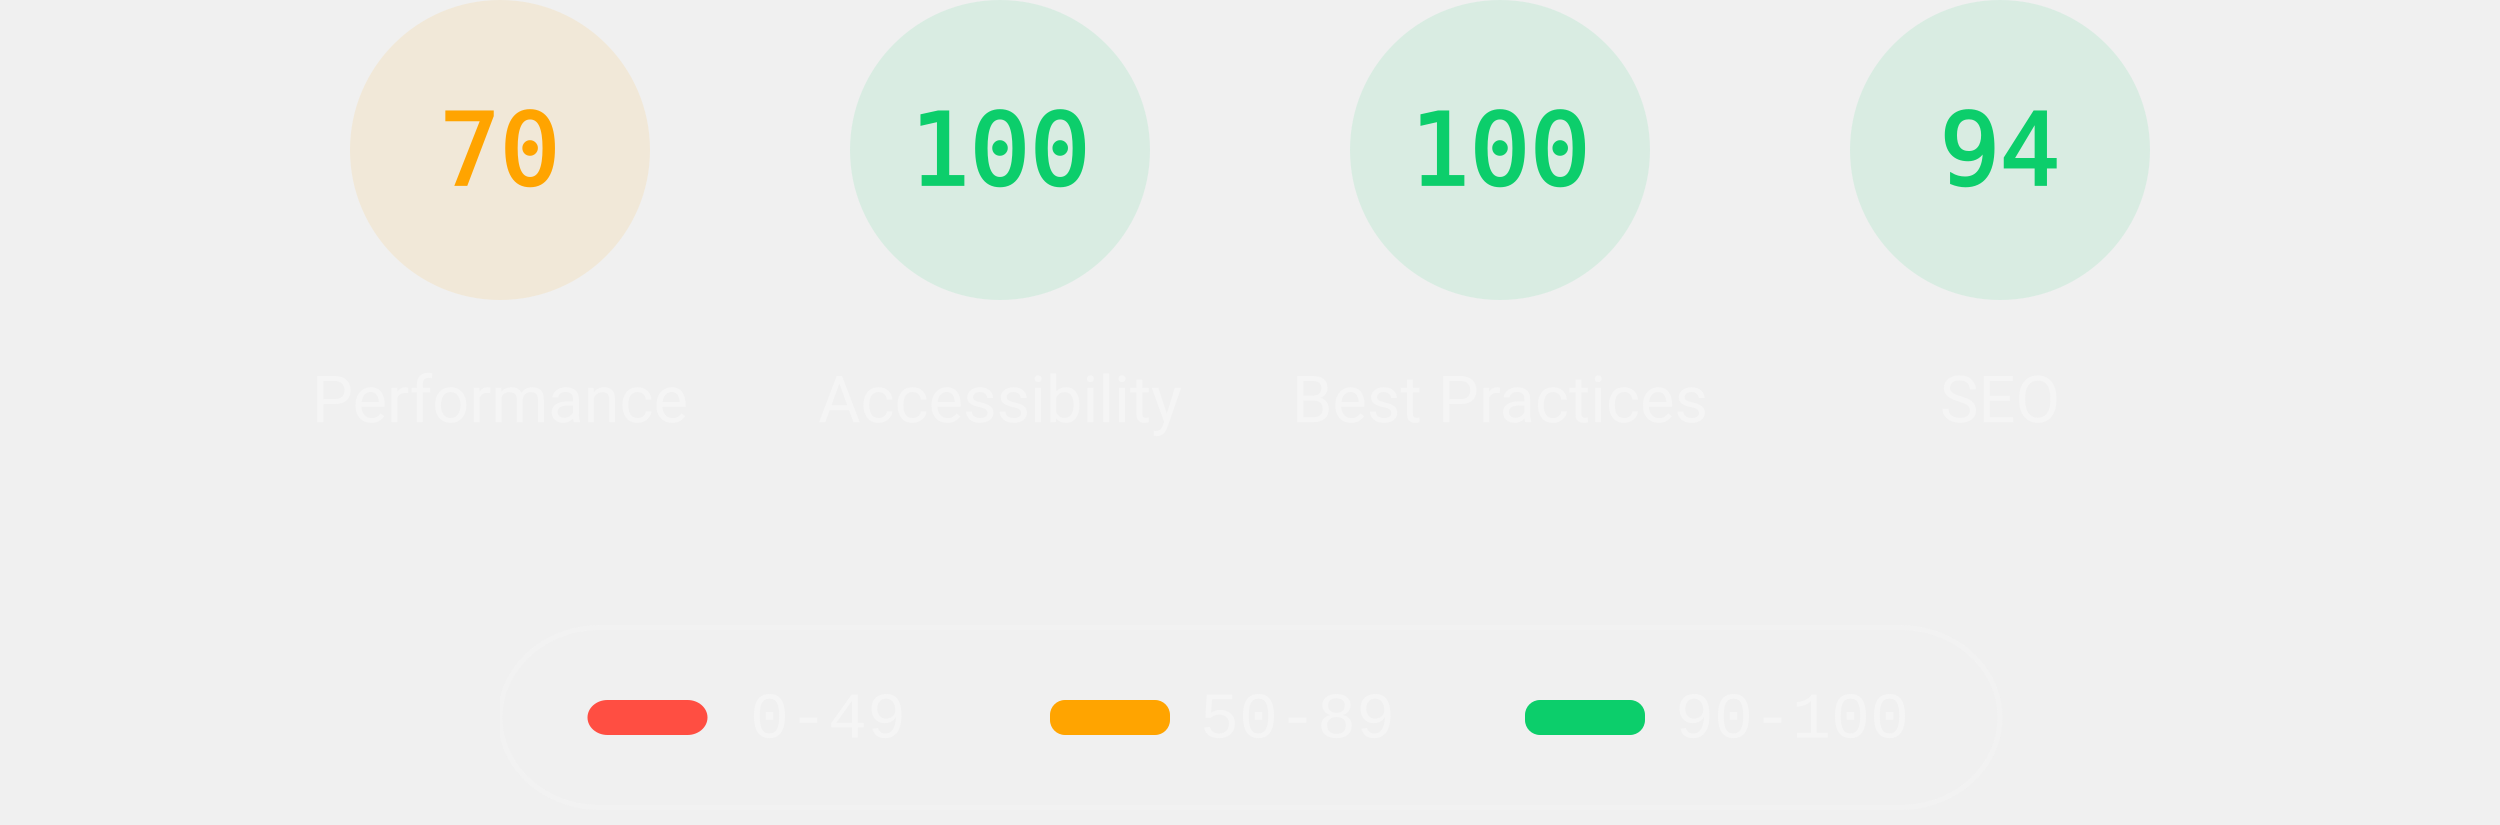
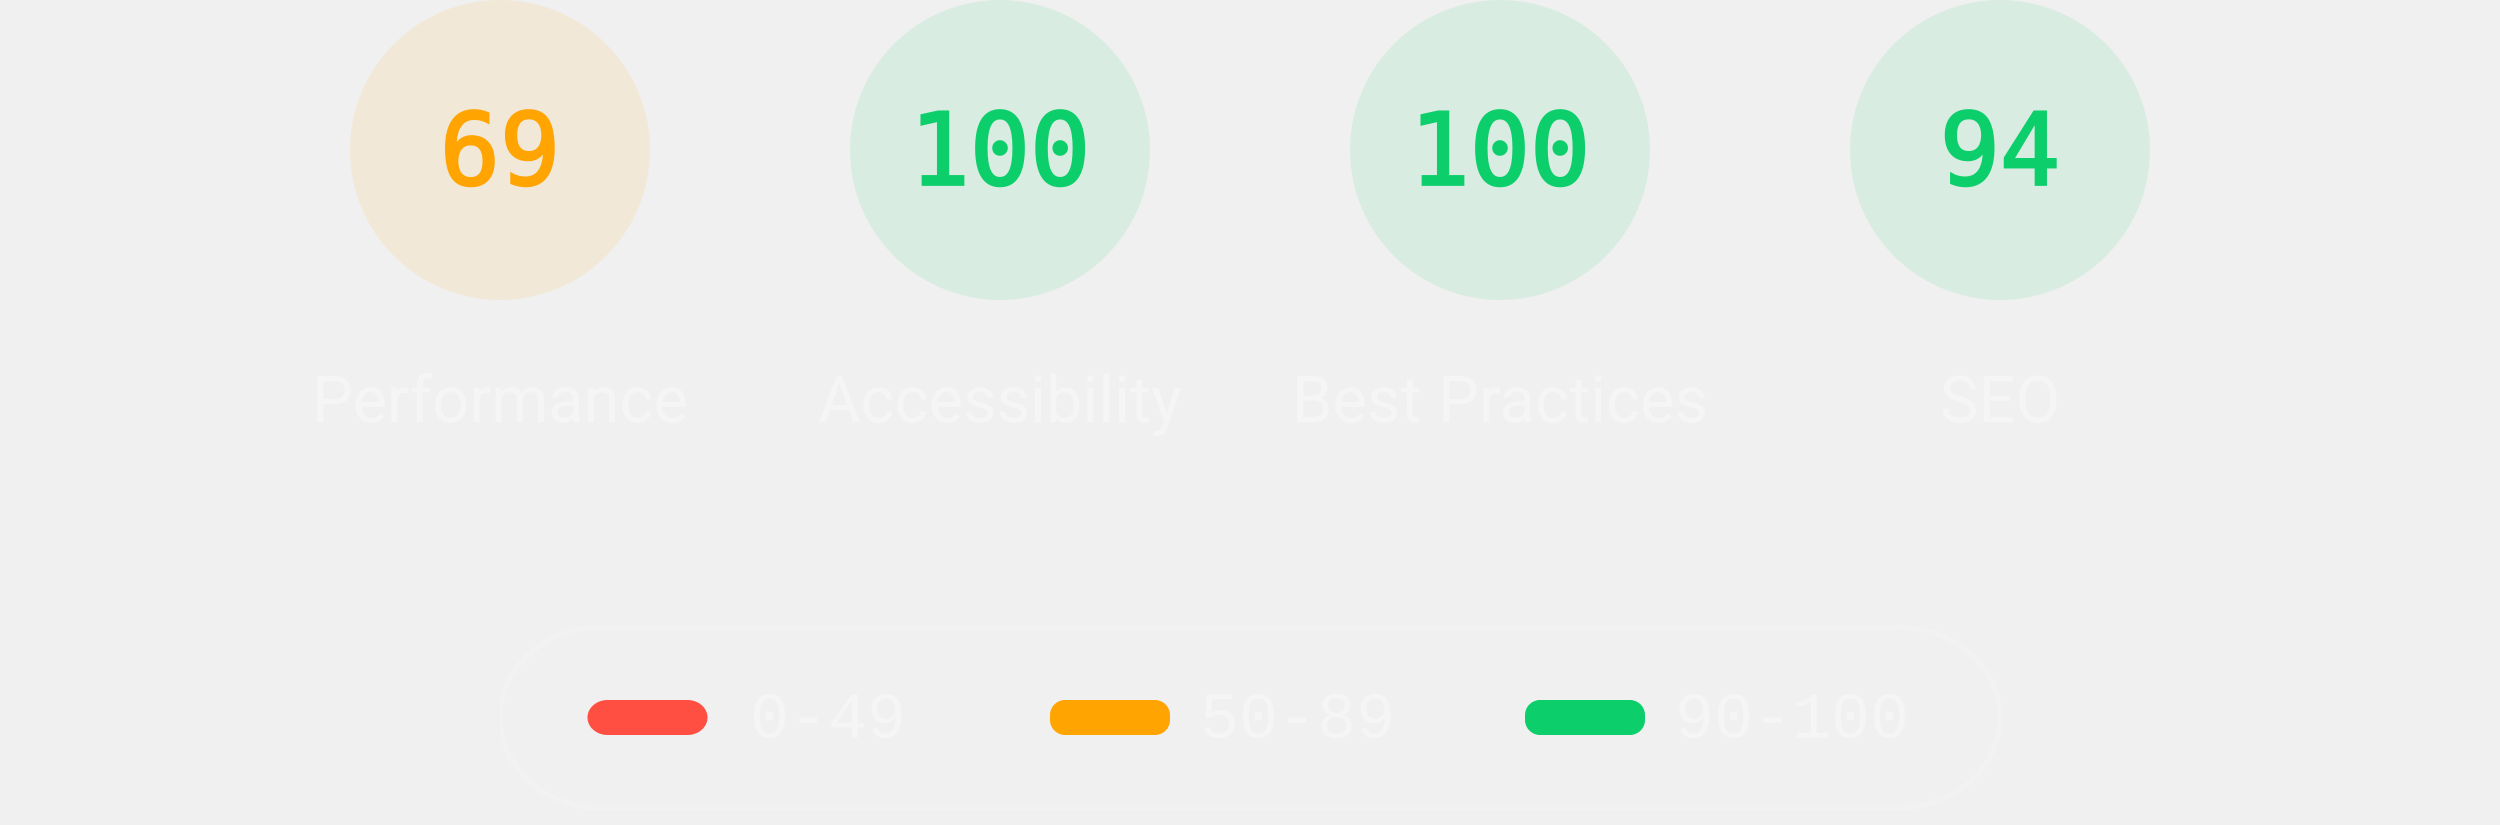
<svg xmlns="http://www.w3.org/2000/svg" class="theme--dark" fill="none" width="1000" height="330">
  <style>
			.gauge-base {
				opacity: 0.1
			}

			.gauge-arc {
				fill: none;
				animation-delay: 250ms;
				stroke-linecap: round;
				transform: rotate(-90deg);
				transform-origin: 100px 60px;
				animation: load-gauge 1s ease forwards
			}

			.guage-text {
				font-size: 40px;
				font-family: monospace;
				text-align: center
			}

			.guage-red {
				color: #ff4e42;
				fill: #ff4e42;
				stroke: #ff4e42
			}
			.guage-orange {
				color: #ffa400;
				fill: #ffa400;
				stroke: #ffa400
			}
			.guage-green {
				color: #0cce6b;
				fill: #0cce6b;
				stroke: #0cce6b
			}
			.theme--agnostic .guage-undefined {
				color: #5c5c5c;
				fill: #5c5c5c;
				stroke: #5c5c5c
			}
			.theme--light .guage-undefined {
				color: #1e1e1e;
				fill: #1e1e1e;
				stroke: #1e1e1e
			}
			.theme--dark .guage-undefined {
				color: #f5f5f5;
				fill: #f5f5f5;
				stroke: #f5f5f5
			}

			.guage-title {
				stroke: none;
				font-size: 26px;
				line-height: 26px;
				font-family: Roboto, Halvetica, Arial, sans-serif
			}
			.metric.guage-title {
				font-family: 'Courier New', Courier, monospace
			}
			.theme--agnostic .guage-title {
				color: #737373;
				fill: #737373
			}
			.theme--light .guage-title {
				color: #212121;
				fill: #212121
			}
			.theme--dark .guage-title {
				color: #f5f5f5;
				fill: #f5f5f5
			}

			@keyframes load-gauge {
				from {
					stroke-dasharray: 0 352.858
				}
			}
			.lh-gauge--pwa__disc {
				fill: #e0e0e0
			}
			.lh-gauge--pwa__logo {
				position: relative;
				fill: #b0b0b0
			}
			.lh-gauge--pwa__invisible {
				display: none
			}
			.lh-gauge--pwa__visible {
				display: inline
			}
			.guage-invisible {
				display: none
			}
			.lh-gauge--pwa__logo--primary-color {
				fill: #304ffe
			}
			.theme--agnostic .lh-gauge--pwa__logo--secondary-color {
				fill: #787878
			}
			.theme--light .lh-gauge--pwa__logo--secondary-color {
				fill: #3d3d3d
			}
			.theme--dark .lh-gauge--pwa__logo--secondary-color {
				fill: #d8b6b6
			}
			.theme--light #svg_2 {
				stroke: #00000022
			}
			.theme--agnostic #svg_2 {
				stroke: #616161
			}
			.theme--light #svg_2 {
				stroke: #00000022
			}
			.theme--dark #svg_2 {
				stroke: #f5f5f566
			}
		</style>
  <svg class="guage-div guage-perf guage-orange" viewBox="0 0 200 200" width="200" height="200" x="100" y="0">
    <circle class="gauge-base" r="56" cx="100" cy="60" stroke-width="8" />
-     <circle class="gauge-arc guage-arc-1" r="56" cx="100" cy="60" stroke-width="8" style="stroke-dasharray: 246.301, 351.858;" />
-     <text class="guage-text" x="100px" y="60px" alignment-baseline="central" dominant-baseline="central" text-anchor="middle">70</text>
+     <circle class="gauge-arc guage-arc-1" r="56" cx="100" cy="60" stroke-width="8" style="stroke-dasharray: 242.782, 351.858;" />
+     <text class="guage-text" x="100px" y="60px" alignment-baseline="central" dominant-baseline="central" text-anchor="middle">69</text>
    <text class="guage-title" x="100px" y="160px" alignment-baseline="central" dominant-baseline="central" text-anchor="middle">Performance</text>
  </svg>
  <svg class="guage-div guage-acc guage-green" viewBox="0 0 200 200" width="200" height="200" x="300" y="0">
    <circle class="gauge-base" r="56" cx="100" cy="60" stroke-width="8" />
    <circle class="gauge-arc guage-arc-2" r="56" cx="100" cy="60" stroke-width="8" style="stroke-dasharray: 351.858, 351.858;" />
    <text class="guage-text" x="100px" y="60px" alignment-baseline="central" dominant-baseline="central" text-anchor="middle">100</text>
    <text class="guage-title" x="100px" y="160px" alignment-baseline="central" dominant-baseline="central" text-anchor="middle">Accessibility</text>
  </svg>
  <svg class="guage-div guage-best guage-green" viewBox="0 0 200 200" width="200" height="200" x="500" y="0">
    <circle class="gauge-base" r="56" cx="100" cy="60" stroke-width="8" />
    <circle class="gauge-arc guage-arc-3" r="56" cx="100" cy="60" stroke-width="8" style="stroke-dasharray: 351.858, 351.858;" />
    <text class="guage-text" x="100px" y="60px" alignment-baseline="central" dominant-baseline="central" text-anchor="middle">100</text>
    <text class="guage-title" x="100px" y="160px" alignment-baseline="central" dominant-baseline="central" text-anchor="middle">Best Practices</text>
  </svg>
  <svg class="guage-div guage-seo guage-green" viewBox="0 0 200 200" width="200" height="200" x="700" y="0">
    <circle class="gauge-base" r="56" cx="100" cy="60" stroke-width="8" />
    <circle class="gauge-arc guage-arc-4" r="56" cx="100" cy="60" stroke-width="8" style="stroke-dasharray: 330.747, 351.858;" />
    <text class="guage-text" x="100px" y="60px" alignment-baseline="central" dominant-baseline="central" text-anchor="middle">94</text>
    <text class="guage-title" x="100px" y="160px" alignment-baseline="central" dominant-baseline="central" text-anchor="middle">SEO</text>
  </svg>
  <svg class="guage-div guage-pwa guage-invisible" viewBox="0 0 200 200" width="200" height="200" x="900" y="0">
    <svg viewBox="0 0 60 60" width="112" height="112" x="44" y="4">
      <defs>
        <linearGradient id="lh-gauge--pwa__check-circle__gradient-0" x1="50%" y1="0%" x2="50%" y2="100%">
          <stop stop-color="#00C852" offset="0%" />
          <stop stop-color="#009688" offset="100%" />
        </linearGradient>
        <linearGradient id="lh-gauge--pwa__installable__shadow-gradient-0" x1="76.056%" x2="24.111%" y1="82.995%" y2="24.735%">
          <stop stop-color="#A5D6A7" offset="0%" />
          <stop stop-color="#80CBC4" offset="100%" />
        </linearGradient>
        <linearGradient id="lh-gauge--pwa__fast-reliable__shadow-gradient-0" x1="76.056%" y1="82.995%" x2="25.678%" y2="26.493%">
          <stop stop-color="#64B5F6" offset="0%" />
          <stop stop-color="#2979FF" offset="100%" />
        </linearGradient>
        <g id="lh-gauge--pwa__fast-reliable-badge-0">
          <circle fill="#FFFFFF" cx="10" cy="10" r="10" />
          <path fill="#304FFE" d="M10 3.58l5.25 2.34v3.5c0 3.23-2.24 6.26-5.25 7-3.01-.74-5.25-3.77-5.25-7v-3.5L10 3.58zm-.47 10.74l2.76-4.83.03-.07c.04-.08 0-.24-.22-.24h-1.64l.47-3.26h-.47l-2.7 4.77c-.02.01.05-.1-.04.05-.09.16-.1.31.18.31h1.63l-.47 3.27h.47z" />
        </g>
        <g id="lh-gauge--pwa__installable-badge-0">
          <circle fill="#FFFFFF" cx="10" cy="10" r="10" />
          <path fill="#009688" d="M10 4.167A5.835 5.835 0 0 0 4.167 10 5.835 5.835 0 0 0 10 15.833 5.835 5.835 0 0 0 15.833 10 5.835 5.835 0 0 0 10 4.167zm2.917 6.416h-2.334v2.334H9.417v-2.334H7.083V9.417h2.334V7.083h1.166v2.334h2.334v1.166z" />
        </g>
      </defs>
      <g stroke="none" fill-rule="nonzero">
        <circle class="lh-gauge--pwa__disc" cx="30" cy="30" r="30" />
        <g class="lh-gauge--pwa__logo">
          <path d="M35.66 19.39l.7-1.75h2L37.4 15 38.6 12l3.4 9h-2.51l-.58-1.61z" />
          <path d="M33.52 21l3.65-9h-2.42l-2.5 5.82L30.5 12h-1.86l-1.9 5.82-1.35-2.65-1.21 3.72L25.4 21h2.38l1.72-5.2 1.64 5.2z" />
          <path fill-rule="nonzero" d="M20.3 17.91h1.48c.45 0 .85-.05 1.2-.15l.39-1.18 1.07-3.3a2.64 2.64 0 0 0-.28-.37c-.55-.6-1.36-.91-2.42-.91H18v9h2.3V17.9zm1.96-3.84c.22.22.33.5.33.87 0 .36-.1.65-.29.87-.2.23-.59.35-1.15.35h-.86v-2.41h.87c.52 0 .89.1 1.1.32z" />
        </g>
        <rect class="lh-gauge--pwa__component lh-gauge--pwa__na-line lh-gauge--pwa__invisible" fill="#FFFFFF" x="20" y="32" width="20" height="4" rx="2" />
        <g class="lh-gauge--pwa__component lh-gauge--pwa__fast-reliable-badge lh-gauge--pwa__invisible" transform="translate(20, 29)">
          <path fill="url(#lh-gauge--pwa__fast-reliable__shadow-gradient-0)" d="M33.63 19.49A30 30 0 0 1 16.2 30.36L3 17.14 17.14 3l16.49 16.49z" />
          <use href="#lh-gauge--pwa__fast-reliable-badge-0" />
        </g>
        <g class="lh-gauge--pwa__component lh-gauge--pwa__installable-badge lh-gauge--pwa__invisible" transform="translate(20, 29)">
          <path fill="url(#lh-gauge--pwa__installable__shadow-gradient-0)" d="M33.629 19.487c-4.272 5.453-10.391 9.39-17.415 10.869L3 17.142 17.142 3 33.63 19.487z" />
          <use href="#lh-gauge--pwa__installable-badge-0" />
        </g>
        <g class="lh-gauge--pwa__component lh-gauge--pwa__fast-reliable-installable-badges lh-gauge--pwa__invisible">
          <g transform="translate(8, 29)">
            <path fill="url(#lh-gauge--pwa__fast-reliable__shadow-gradient-0)" d="M16.321 30.463L3 17.143 17.142 3l22.365 22.365A29.864 29.864 0 0 1 22 31c-1.942 0-3.84-.184-5.679-.537z" />
            <use href="#lh-gauge--pwa__fast-reliable-badge-0" />
          </g>
          <g transform="translate(32, 29)">
            <path fill="url(#lh-gauge--pwa__installable__shadow-gradient-0)" d="M25.982 11.84a30.107 30.107 0 0 1-13.08 15.203L3 17.143 17.142 3l8.84 8.84z" />
            <use href="#lh-gauge--pwa__installable-badge-0" />
          </g>
        </g>
        <g class="lh-gauge--pwa__component lh-gauge--pwa__check-circle lh-gauge--pwa__invisible" transform="translate(18, 28)">
          <circle fill="#FFFFFF" cx="12" cy="12" r="12" />
          <path fill="url(#lh-gauge--pwa__check-circle__gradient-0)" d="M12 2a10 10 0 1 0 0 20 10 10 0 0 0 0-20zm-2 15l-5-5 1.41-1.41L10 14.17l7.59-7.59L19 8l-9 9z" />
        </g>
      </g>
    </svg>
    <text class="guage-title" y="160px" alignment-baseline="central" dominant-baseline="central" text-anchor="middle">
      <tspan x="100px" dy="-6px">Progressive</tspan>
      <tspan x="100px" dy="30px">Web App</tspan>
    </text>
  </svg>
  <svg width="604" height="76" x="200" y="250">
    <g>
      <rect fill="none" id="canvas_background" height="80" width="604" y="-1" x="-1" />
      <g display="none" overflow="visible" y="0" x="0" height="100%" width="100%" id="canvasGrid">
        <rect fill="url(#gridpattern)" stroke-width="0" y="0" x="0" height="100%" width="100%" />
      </g>
    </g>
    <g>
      <rect fill-opacity="0" stroke-width="2" rx="40" id="svg_2" height="72" width="600" y="1" x="0" fill="#000000" />
      <rect stroke="#000" rx="8" id="svg_3" height="14" width="48" y="30" x="35" stroke-opacity="null" stroke-width="0" fill="#ff4e42" />
      <rect stroke="#000" rx="6" id="svg_4" height="14" width="48" y="30" x="220" stroke-opacity="null" stroke-width="0" fill="#ffa400" />
      <rect stroke="#000" rx="6" id="svg_5" height="14" width="48" y="30" x="410" stroke-opacity="null" stroke-width="0" fill="#0cce6b" />
      <text class="metric guage-title" xml:space="preserve" text-anchor="start" font-size="26" id="svg_6" y="45" x="100" stroke-opacity="null" stroke-width="0" stroke="#000">0-49</text>
      <text class="metric guage-title" xml:space="preserve" text-anchor="start" font-size="26" id="svg_7" y="45" x="280" stroke-opacity="null" stroke-width="0" stroke="#000">50-89</text>
      <text class="metric guage-title" xml:space="preserve" text-anchor="start" font-size="26" id="svg_8" y="45" x="470" stroke-opacity="null" stroke-width="0" stroke="#000">90-100</text>
    </g>
  </svg>
</svg>
